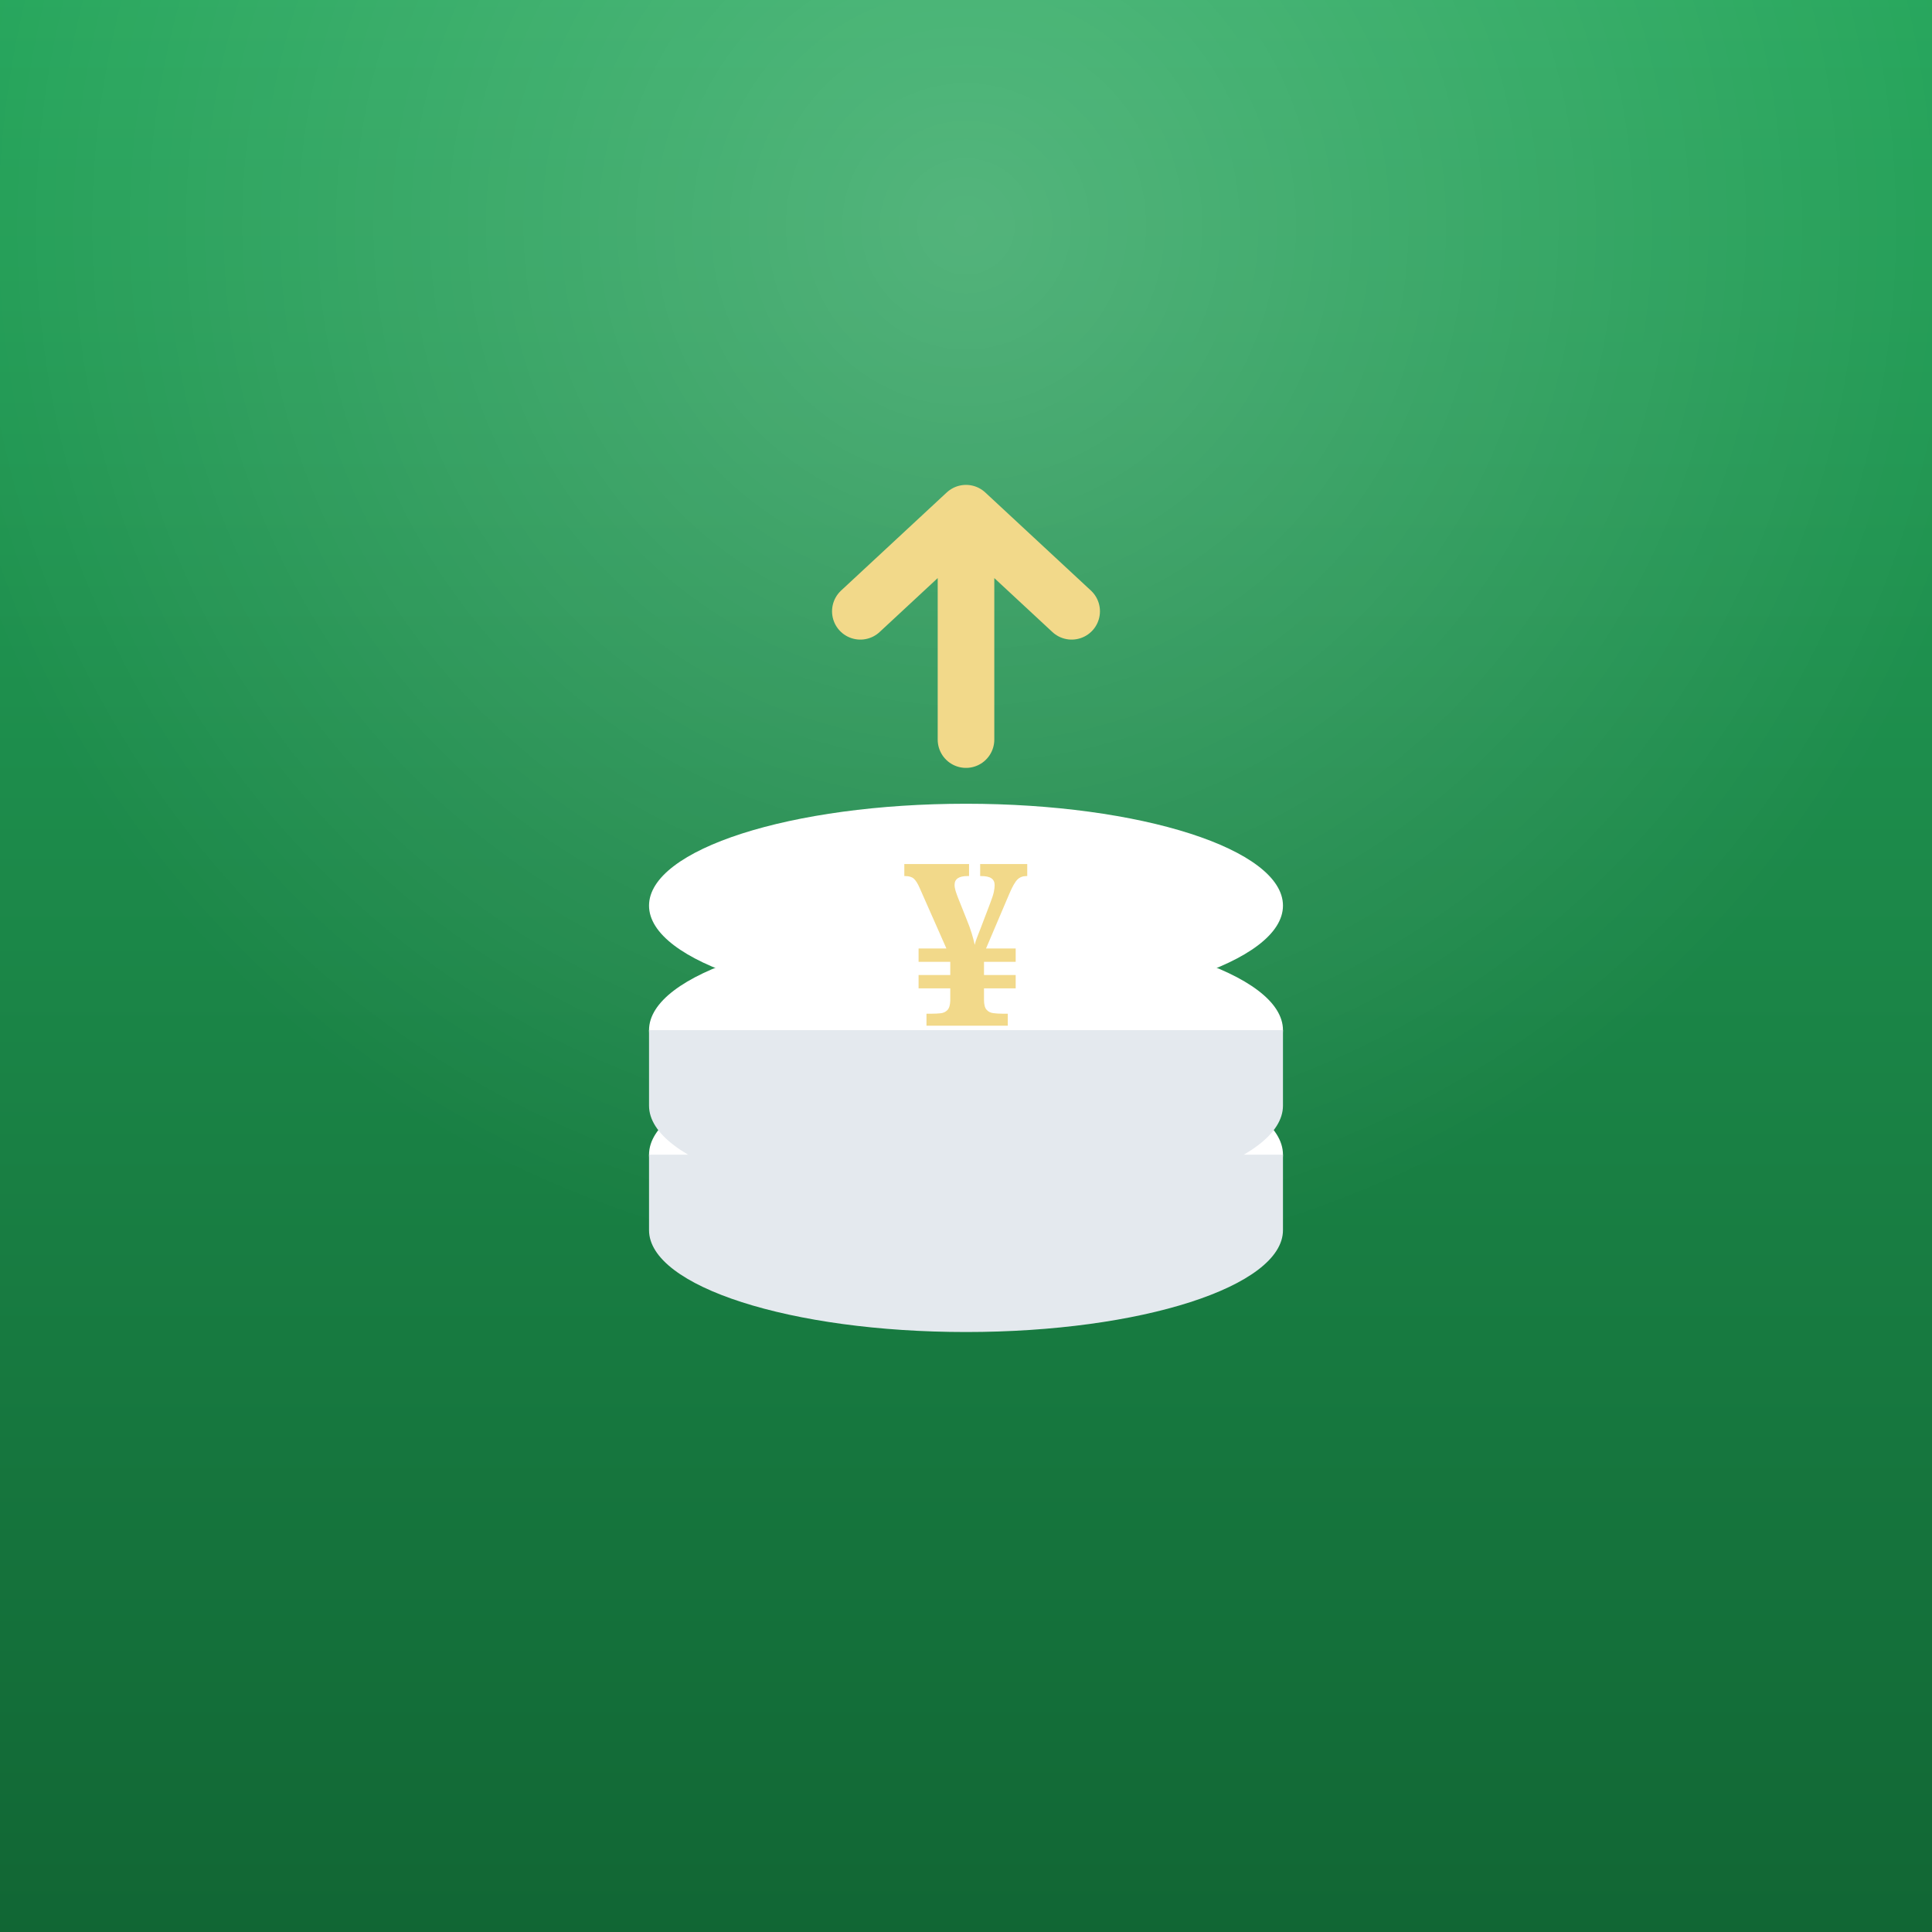
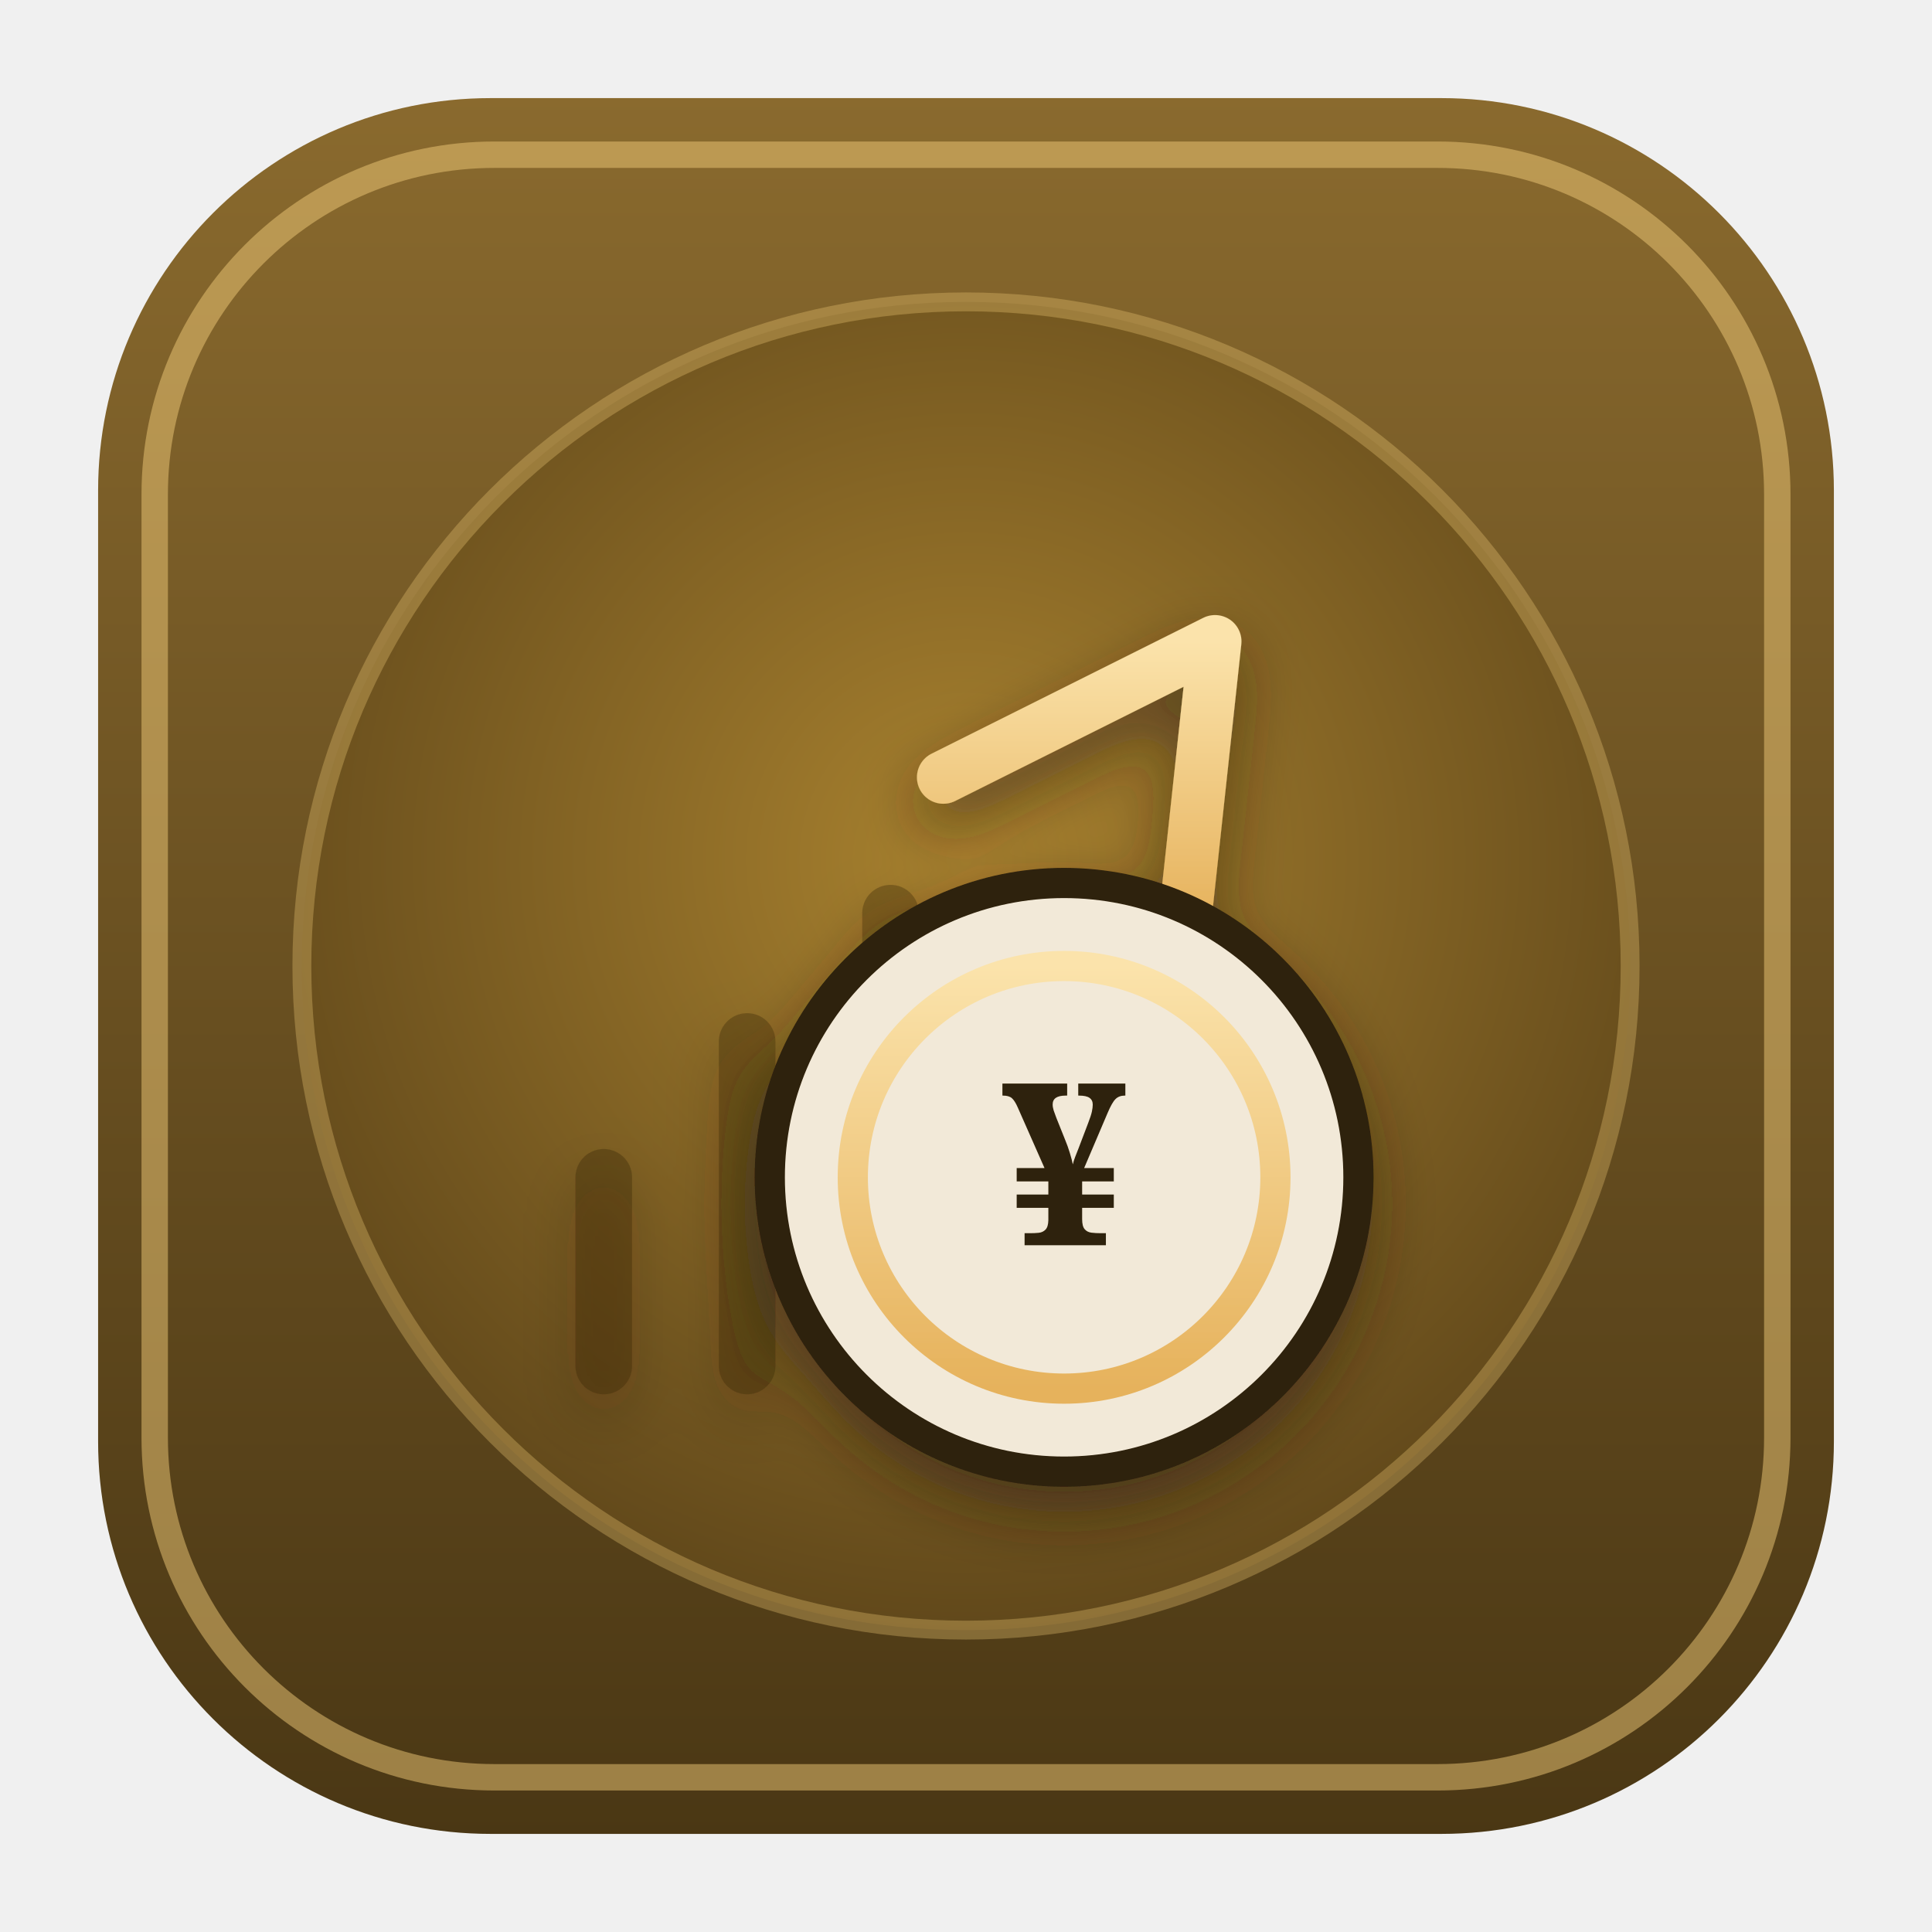
- <svg xmlns="http://www.w3.org/2000/svg" viewBox="0 0 1024 1024" width="1024" height="1024">
+ <svg xmlns="http://www.w3.org/2000/svg" width="512" height="512" viewBox="0 0 512 512">
  <defs>
    <linearGradient id="bg" x1="0" y1="0" x2="0" y2="1">
-       <stop offset="0" stop-color="#25A65B" />
-       <stop offset="1" stop-color="#116634" />
+       <stop offset="0" stop-color="#8a6a2e" />
+       <stop offset="1" stop-color="#4a3714" />
    </linearGradient>
-     <radialGradient id="glow" cx="0.5" cy="0.12" r="0.9">
-       <stop offset="0" stop-color="#ffffff" stop-opacity="0.22" />
-       <stop offset="0.6" stop-color="#ffffff" stop-opacity="0" />
+     <radialGradient id="glow" cx="0.5" cy="0.42" r="0.62">
+       <stop offset="0" stop-color="#a9822f" />
+       <stop offset="1" stop-color="#5c4419" />
    </radialGradient>
    <linearGradient id="amber" x1="0" y1="0" x2="0" y2="1">
-       <stop offset="0" stop-color="#F0CB78" />
-       <stop offset="0.55" stop-color="#C8862F" />
-       <stop offset="1" stop-color="#8A4E16" />
+       <stop offset="0" stop-color="#fbe3ab" />
+       <stop offset="1" stop-color="#e6b25c" />
    </linearGradient>
+     <filter id="sh" x="-25%" y="-25%" width="150%" height="150%">
+       <feDropShadow dx="0" dy="7" stdDeviation="8" flood-color="#2e2008" flood-opacity="0.55" />
+     </filter>
  </defs>
-   <rect width="1024" height="1024" fill="url(#bg)" />
-   <rect width="1024" height="1024" fill="url(#glow)" />
-   <ellipse cx="512" cy="612" rx="168" ry="54" fill="#ffffff" />
-   <path d="M344,612 v40 a168,54 0 0 0 336,0 v-40" fill="#E4E9EE" />
-   <ellipse cx="512" cy="546" rx="168" ry="54" fill="#ffffff" />
-   <path d="M344,546 v40 a168,54 0 0 0 336,0 v-40" fill="#E4E9EE" />
-   <ellipse cx="512" cy="480" rx="168" ry="54" fill="#ffffff" />
-   <text x="512" y="502" font-family="Georgia, serif" font-size="120" font-weight="700" fill="#F2D98A" text-anchor="middle" dominant-baseline="middle">¥</text>
-   <path d="M512,392 l0,-120 M512,272 l-56,52 M512,272 l56,52" fill="none" stroke="#F2D98A" stroke-width="30" stroke-linecap="round" stroke-linejoin="round" />
+   <rect x="26" y="26" width="460" height="460" rx="104" fill="url(#bg)" />
+   <rect x="41" y="41" width="430" height="430" rx="90" fill="none" stroke="#f0cb78" stroke-opacity="0.5" stroke-width="7" />
+   <circle cx="256" cy="256" r="176" fill="url(#glow)" stroke="#f0cb78" stroke-opacity="0.32" stroke-width="5" />
+   <g transform="translate(256,266)" filter="url(#sh)">
+     <g stroke="#2e2008" stroke-opacity="0.32" stroke-width="15" stroke-linecap="round">
+       <line x1="-96" y1="96" x2="-96" y2="46" />
+       <line x1="-58" y1="96" x2="-58" y2="10" />
+       <line x1="-20" y1="96" x2="-20" y2="-24" />
+     </g>
+     <path d="M -6 -60 L 66 -96 L 58 -22" fill="none" stroke="url(#amber)" stroke-width="14" stroke-linecap="round" stroke-linejoin="round" />
+     <circle cx="26" cy="46" r="78" fill="#f2e9d8" stroke="#2e2008" stroke-width="8" />
+     <circle cx="26" cy="46" r="56" fill="none" stroke="url(#amber)" stroke-width="8" />
+     <text x="26" y="64" font-family="Georgia, serif" font-size="60" font-weight="700" fill="#2e2008" text-anchor="middle">¥</text>
+   </g>
</svg>
